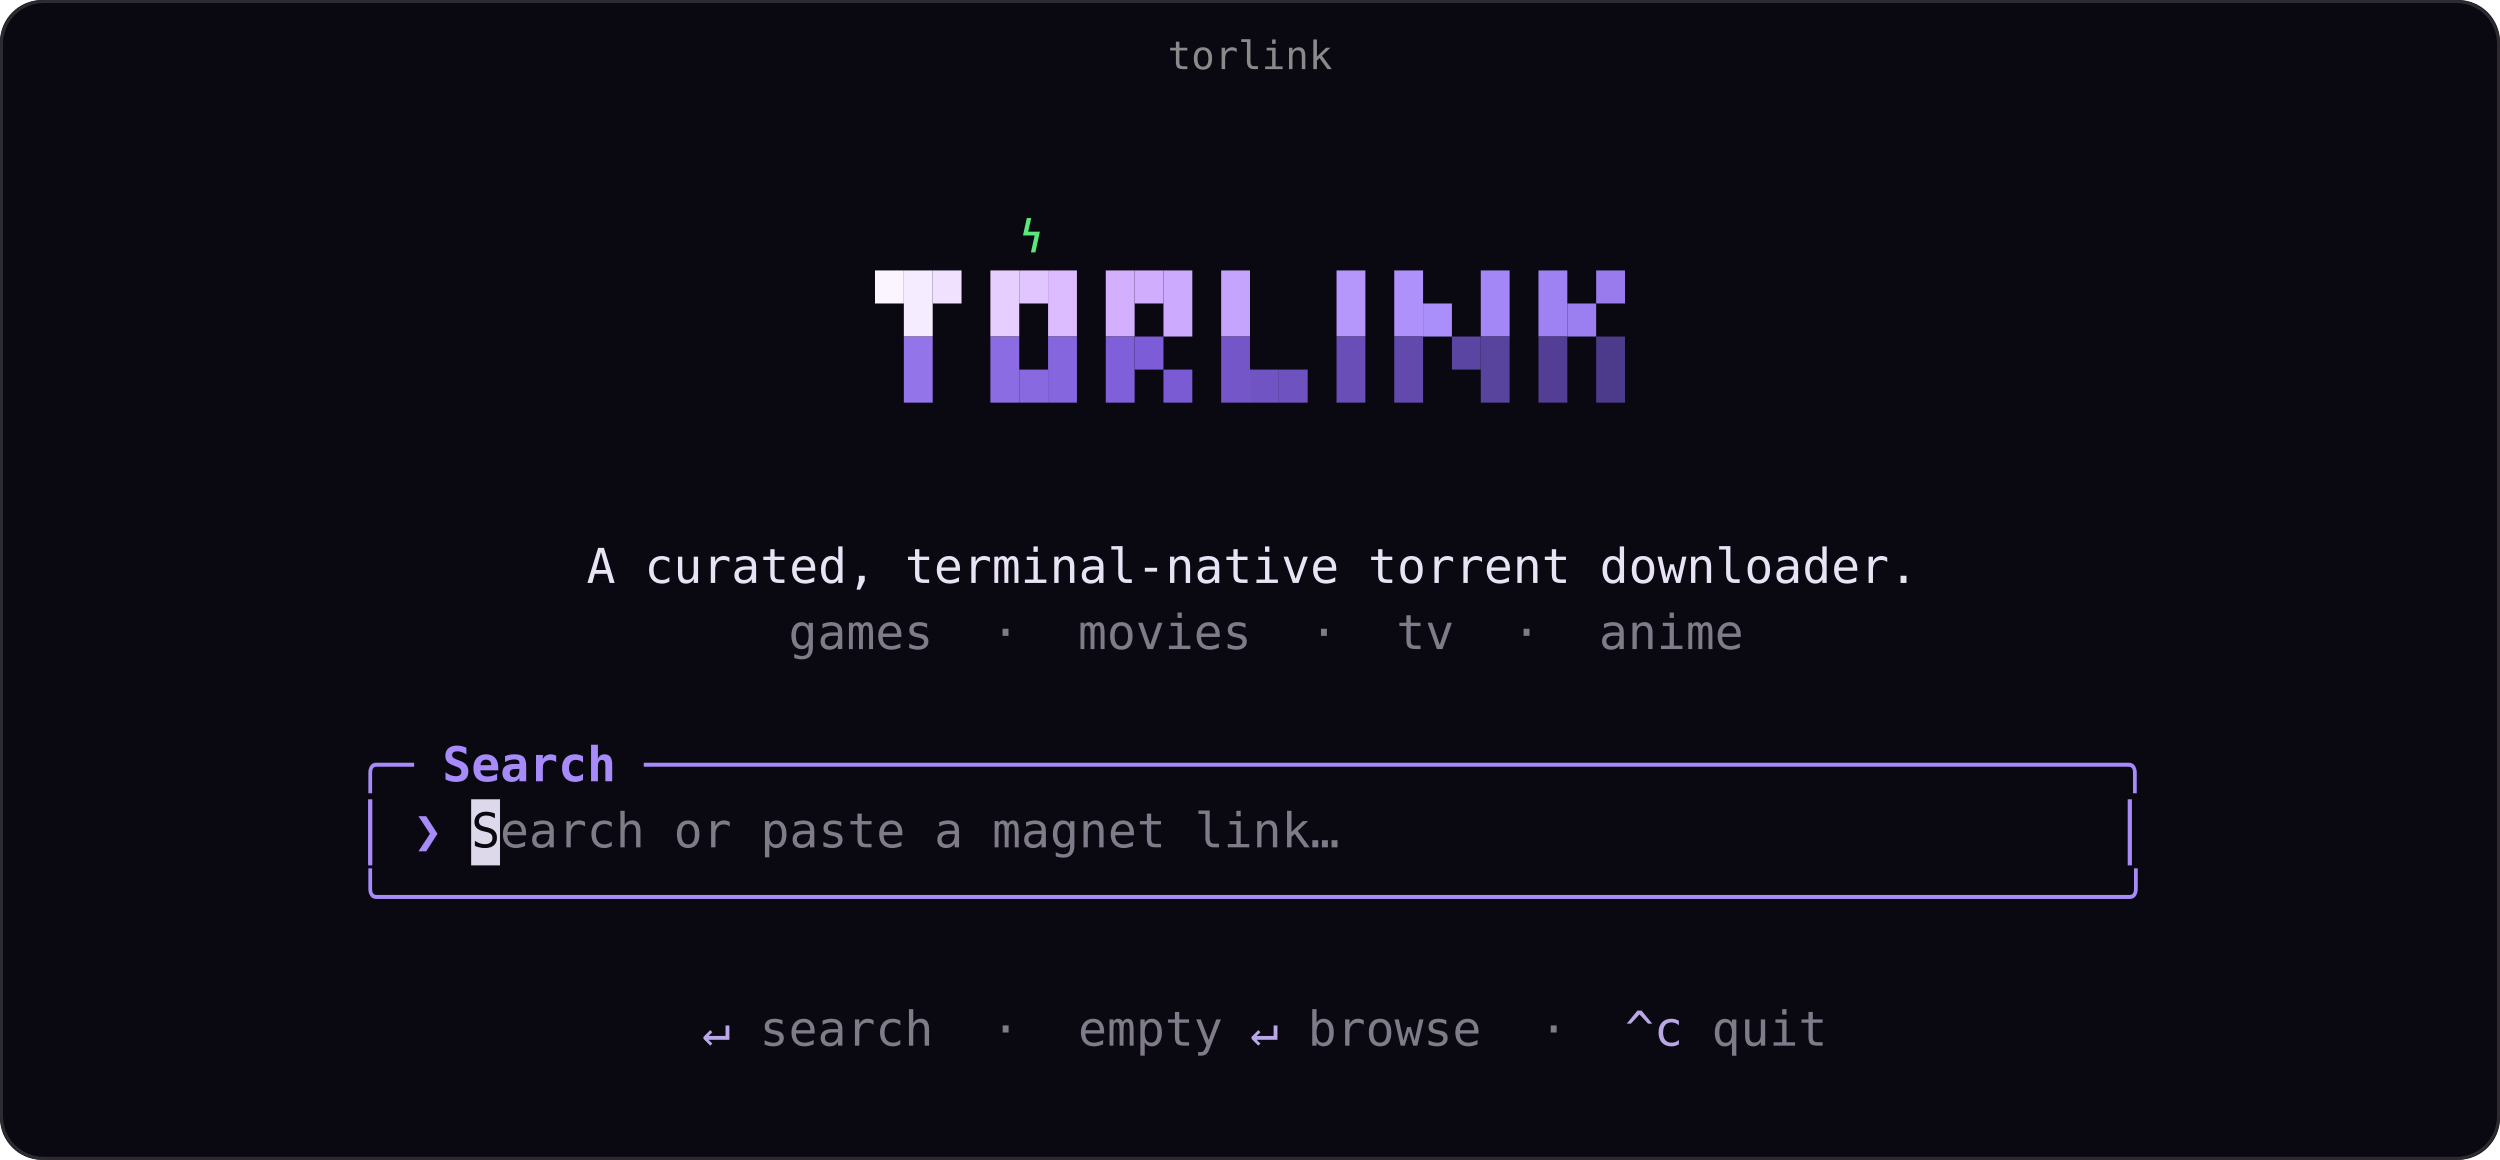
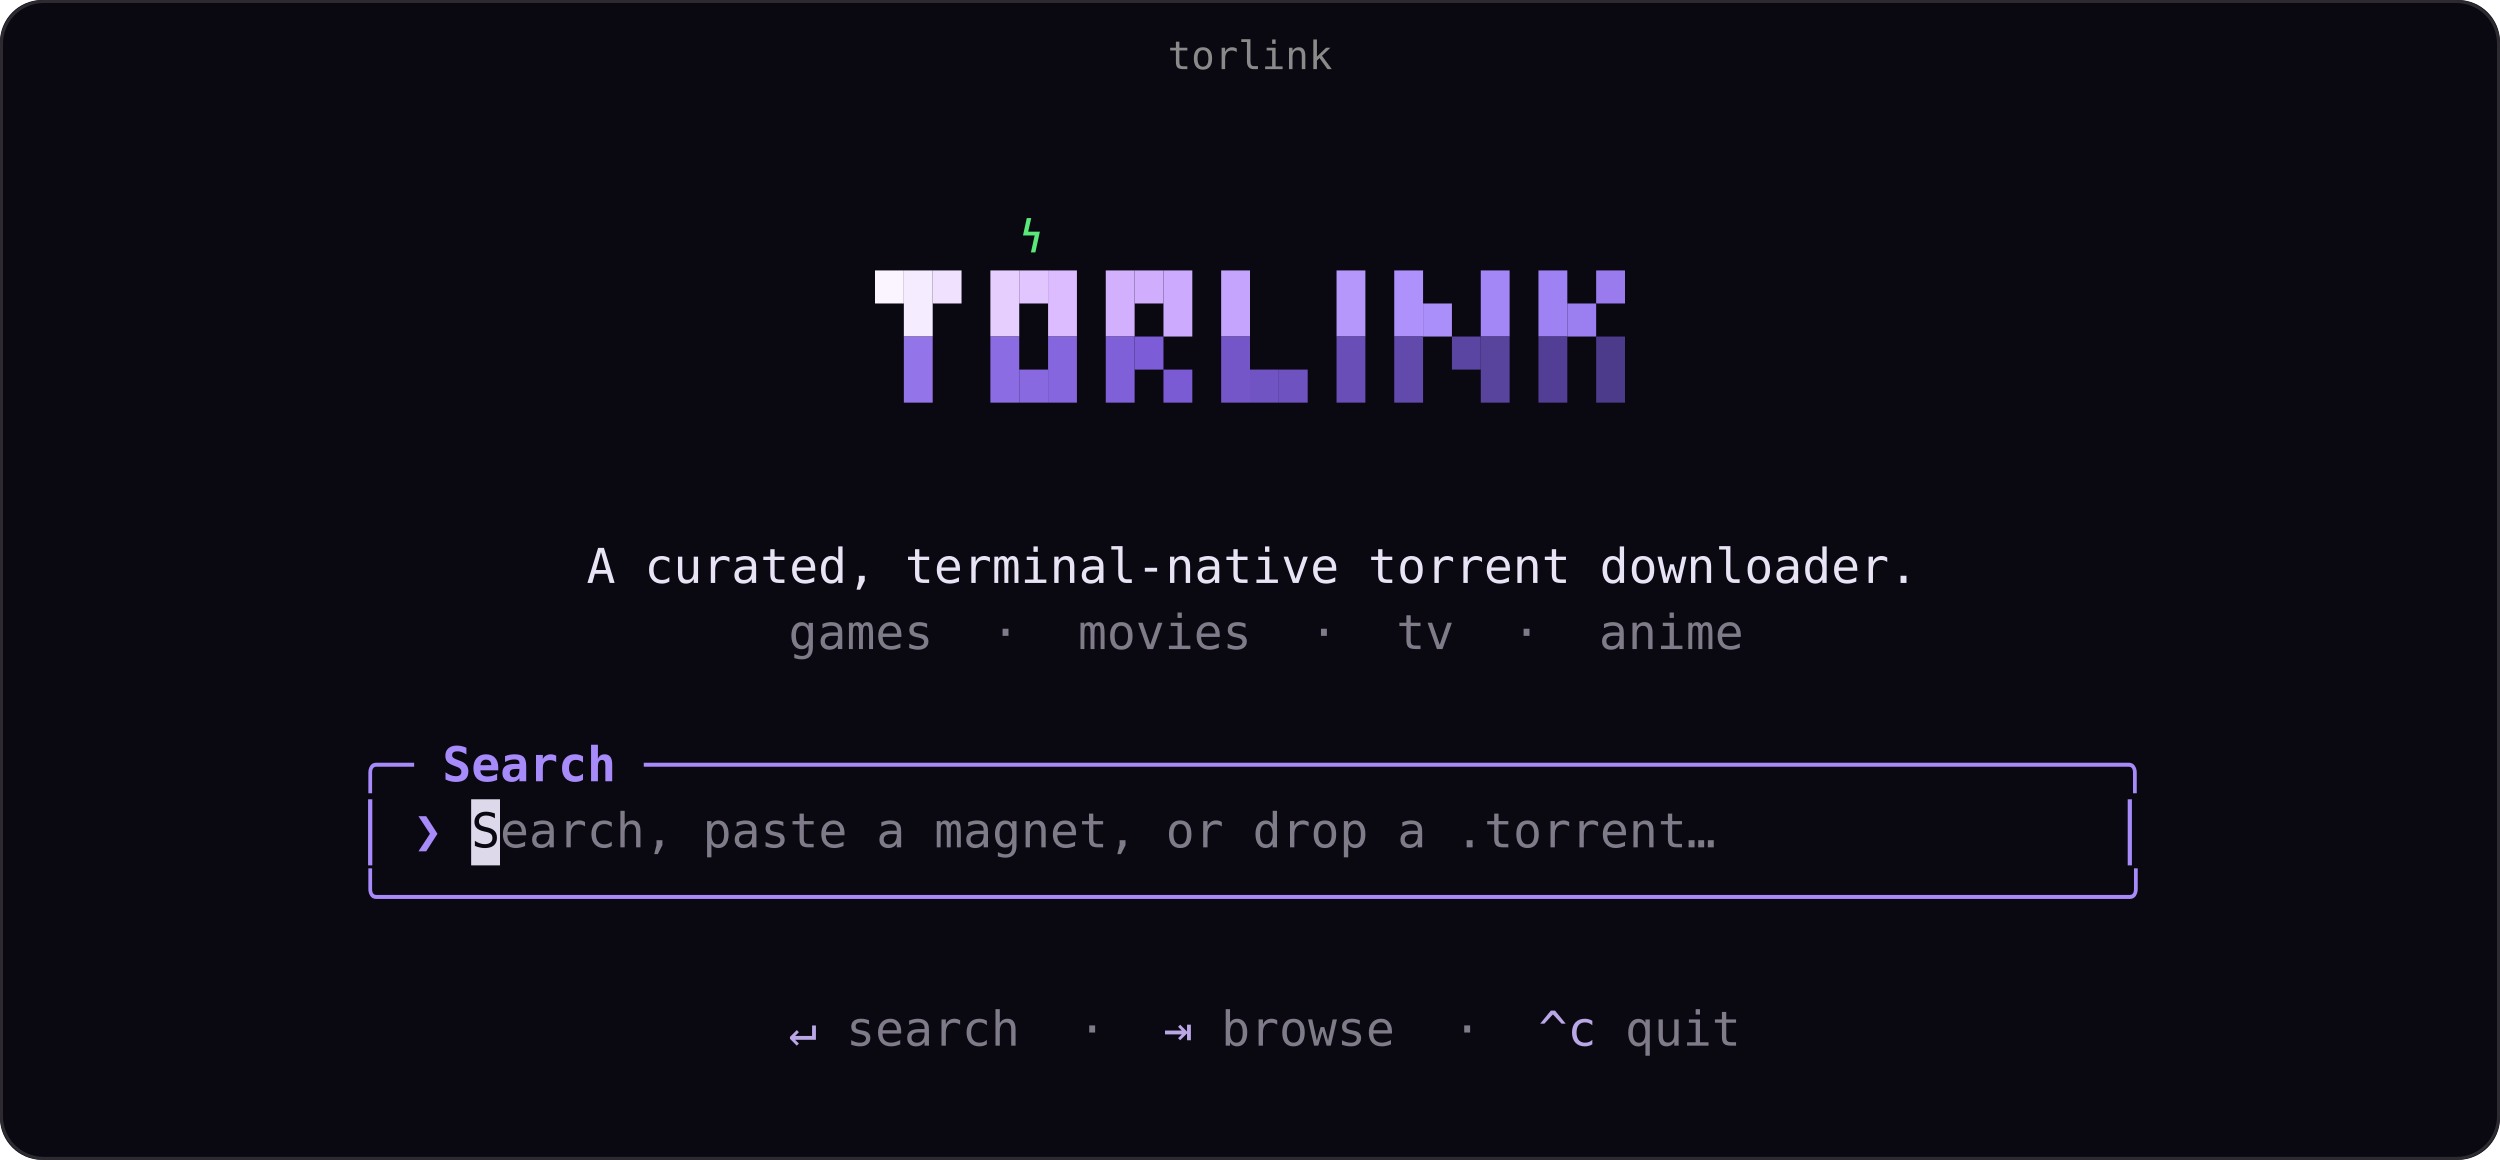
<svg xmlns="http://www.w3.org/2000/svg" width="832" height="386" viewBox="0 0 832 386" style="max-width: 832px; width: 100%; height: auto;" role="img">
  <rect width="100%" height="100%" rx="14" fill="#0a0810" />
  <rect x="0.5" y="0.5" width="831" height="385" rx="14" fill="none" stroke="#2d2b31" stroke-width="1" />
  <text x="416" y="23" text-anchor="middle" font-family="ui-monospace, &quot;Cascadia Mono&quot;, &quot;SF Mono&quot;, Menlo, Consolas, &quot;DejaVu Sans Mono&quot;, monospace" font-size="13" fill="#8a8a8a">torlink</text>
  <g font-family="ui-monospace, &quot;Cascadia Mono&quot;, &quot;SF Mono&quot;, Menlo, Consolas, &quot;DejaVu Sans Mono&quot;, monospace" font-size="16" fill="#ddd8ea">
    <text x="339.2" y="84" textLength="9.6" lengthAdjust="spacingAndGlyphs" xml:space="preserve" fill="#5ae87a" font-weight="600">𐓏</text>
    <rect x="291.2" y="90" width="9.6" height="11" fill="#faf5ff" />
    <rect x="300.8" y="90" width="9.6" height="22" fill="#f5ecff" />
    <rect x="310.4" y="90" width="9.6" height="11" fill="#f0e2ff" />
    <rect x="329.6" y="90" width="9.6" height="22" fill="#e6cffe" />
    <rect x="339.2" y="90" width="9.6" height="11" fill="#e1c5fe" />
    <rect x="348.8" y="90" width="9.6" height="22" fill="#dcbcfe" />
    <rect x="368" y="90" width="9.6" height="22" fill="#d3b0fe" />
    <rect x="377.6" y="90" width="9.6" height="11" fill="#d0adfd" />
    <rect x="387.2" y="90" width="9.6" height="22" fill="#ccaafd" />
    <rect x="406.4" y="90" width="9.6" height="22" fill="#c4a4fc" />
    <rect x="444.8" y="90" width="9.6" height="22" fill="#b597fb" />
    <rect x="464" y="90" width="9.6" height="22" fill="#ae91fb" />
    <rect x="473.6" y="101" width="9.6" height="11" fill="#aa8efa" />
    <rect x="492.8" y="90" width="9.6" height="22" fill="#a487f7" />
    <rect x="512" y="90" width="9.6" height="22" fill="#9e81f3" />
    <rect x="521.6" y="101" width="9.6" height="11" fill="#9b7ef0" />
    <rect x="531.2" y="90" width="9.6" height="11" fill="#997bee" />
    <rect x="300.8" y="112" width="9.6" height="22" fill="#9375e9" />
    <rect x="329.6" y="112" width="9.6" height="22" fill="#8b6ce2" />
    <rect x="339.2" y="123" width="9.6" height="11" fill="#8869e0" />
    <rect x="348.8" y="112" width="9.6" height="22" fill="#8566de" />
    <rect x="368" y="112" width="9.6" height="22" fill="#8060d9" />
    <rect x="377.6" y="112" width="9.6" height="11" fill="#7d5dd7" />
    <rect x="387.2" y="123" width="9.6" height="11" fill="#7a5bd3" />
    <rect x="406.4" y="112" width="9.6" height="22" fill="#7456c9" />
    <rect x="416" y="123" width="9.6" height="11" fill="#7154c4" />
    <rect x="425.6" y="123" width="9.6" height="11" fill="#6e52c0" />
    <rect x="444.8" y="112" width="9.6" height="22" fill="#684eb6" />
    <rect x="464" y="112" width="9.6" height="22" fill="#6249ac" />
    <rect x="483.2" y="112" width="9.6" height="11" fill="#5b45a2" />
    <rect x="492.8" y="112" width="9.6" height="22" fill="#58439d" />
    <rect x="512" y="112" width="9.6" height="22" fill="#523e94" />
    <rect x="531.2" y="112" width="9.6" height="22" fill="#4c3a8a" />
    <text x="195.2" y="194" textLength="441.6" lengthAdjust="spacingAndGlyphs" xml:space="preserve" fill="#e9e4f5">A curated, terminal-native torrent downloader.</text>
    <text x="262.4" y="216" textLength="316.8" lengthAdjust="spacingAndGlyphs" xml:space="preserve" fill-opacity="0.55">games  ·  movies  ·  tv  ·  anime</text>
    <text x="118.4" y="260" textLength="19.2" lengthAdjust="spacingAndGlyphs" xml:space="preserve" fill="#a78bfa">╭─</text>
    <text x="147.2" y="260" textLength="57.6" lengthAdjust="spacingAndGlyphs" xml:space="preserve" fill="#a78bfa" font-weight="600">Search</text>
    <text x="214.4" y="260" textLength="499.2" lengthAdjust="spacingAndGlyphs" xml:space="preserve" fill="#a78bfa">───────────────────────────────────────────────────╮</text>
    <rect x="122.5" y="266" width="1.4" height="22" fill="#a78bfa" />
    <text x="137.6" y="282" textLength="9.6" lengthAdjust="spacingAndGlyphs" xml:space="preserve" fill="#a78bfa">❯</text>
    <rect x="156.8" y="266" width="9.6" height="22" fill="#ddd8ea" />
    <text x="156.8" y="282" textLength="9.6" lengthAdjust="spacingAndGlyphs" xml:space="preserve" fill="#0a0810">S</text>
-     <text x="166.4" y="282" textLength="278.4" lengthAdjust="spacingAndGlyphs" xml:space="preserve" fill-opacity="0.55">earch or paste a magnet link…</text>
+     <text x="166.4" y="282" textLength="403.2" lengthAdjust="spacingAndGlyphs" xml:space="preserve" fill-opacity="0.55">earch, paste a magnet, or drop a .torrent…</text>
    <rect x="708.1" y="266" width="1.4" height="22" fill="#a78bfa" />
    <text x="118.4" y="304" textLength="595.2" lengthAdjust="spacingAndGlyphs" xml:space="preserve" fill="#a78bfa">╰────────────────────────────────────────────────────────────╯</text>
-     <text x="233.6" y="348" textLength="9.6" lengthAdjust="spacingAndGlyphs" xml:space="preserve" fill="#b9a7e6">↵</text>
-     <text x="252.8" y="348" textLength="153.6" lengthAdjust="spacingAndGlyphs" xml:space="preserve" fill-opacity="0.55">search  ·  empty</text>
-     <text x="416" y="348" textLength="9.6" lengthAdjust="spacingAndGlyphs" xml:space="preserve" fill="#b9a7e6">↵</text>
-     <text x="435.2" y="348" textLength="86.4" lengthAdjust="spacingAndGlyphs" xml:space="preserve" fill-opacity="0.55">browse  ·</text>
-     <text x="540.8" y="348" textLength="19.2" lengthAdjust="spacingAndGlyphs" xml:space="preserve" fill="#b9a7e6">^c</text>
-     <text x="569.6" y="348" textLength="38.4" lengthAdjust="spacingAndGlyphs" xml:space="preserve" fill-opacity="0.55">quit</text>
+     <text x="262.4" y="348" textLength="9.6" lengthAdjust="spacingAndGlyphs" xml:space="preserve" fill="#b9a7e6">↵</text>
+     <text x="281.6" y="348" textLength="86.4" lengthAdjust="spacingAndGlyphs" xml:space="preserve" fill-opacity="0.55">search  ·</text>
+     <text x="387.2" y="348" textLength="9.6" lengthAdjust="spacingAndGlyphs" xml:space="preserve" fill="#b9a7e6">⇥</text>
+     <text x="406.4" y="348" textLength="86.4" lengthAdjust="spacingAndGlyphs" xml:space="preserve" fill-opacity="0.55">browse  ·</text>
+     <text x="512" y="348" textLength="19.2" lengthAdjust="spacingAndGlyphs" xml:space="preserve" fill="#b9a7e6">^c</text>
+     <text x="540.8" y="348" textLength="38.4" lengthAdjust="spacingAndGlyphs" xml:space="preserve" fill-opacity="0.55">quit</text>
  </g>
</svg>
